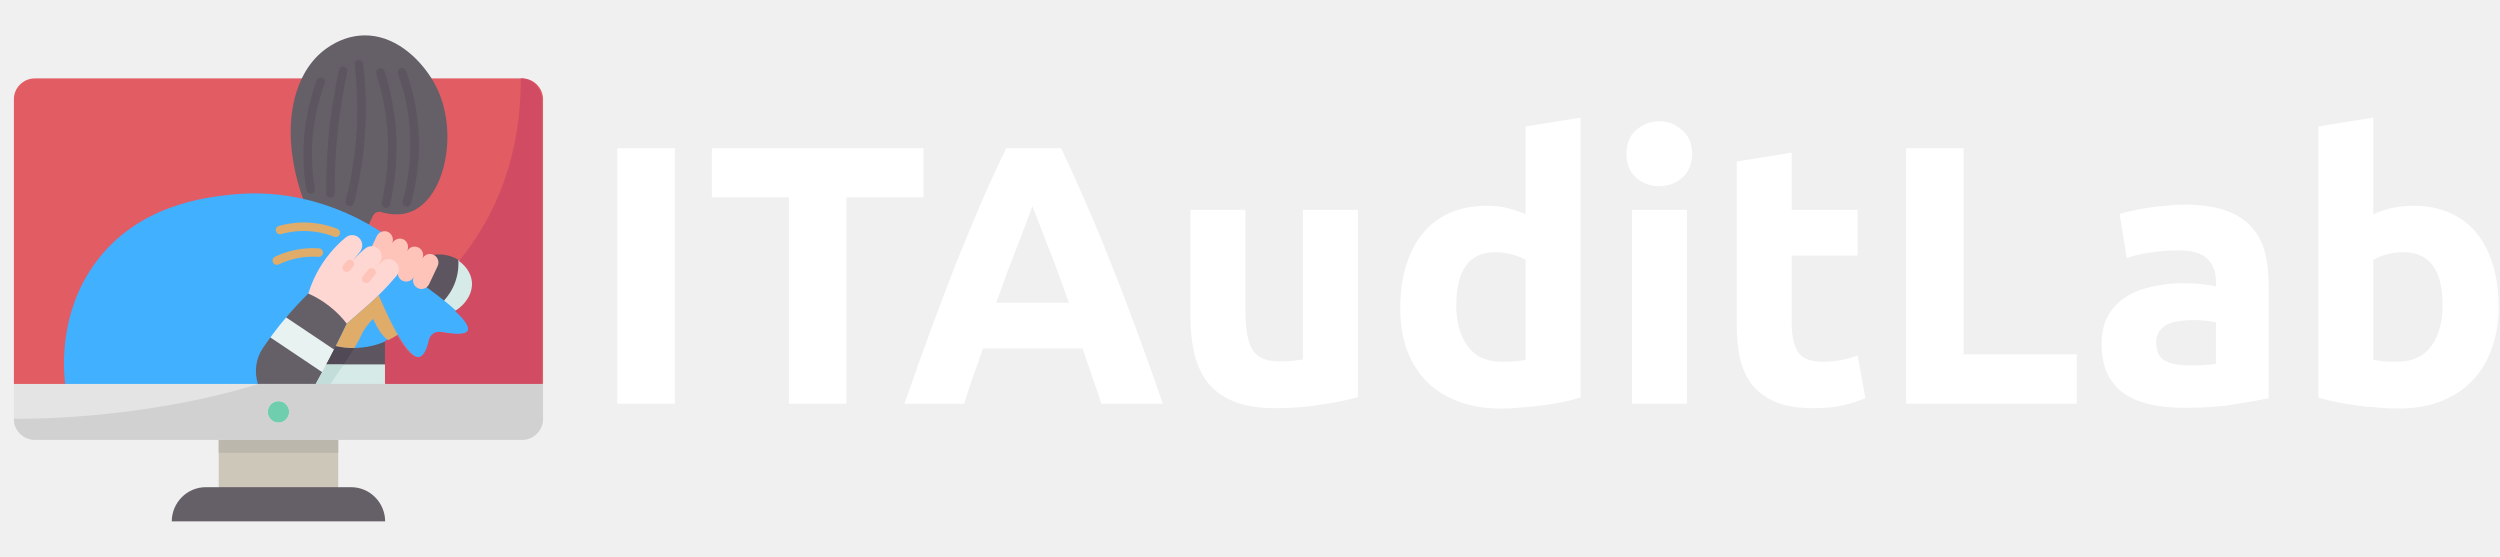
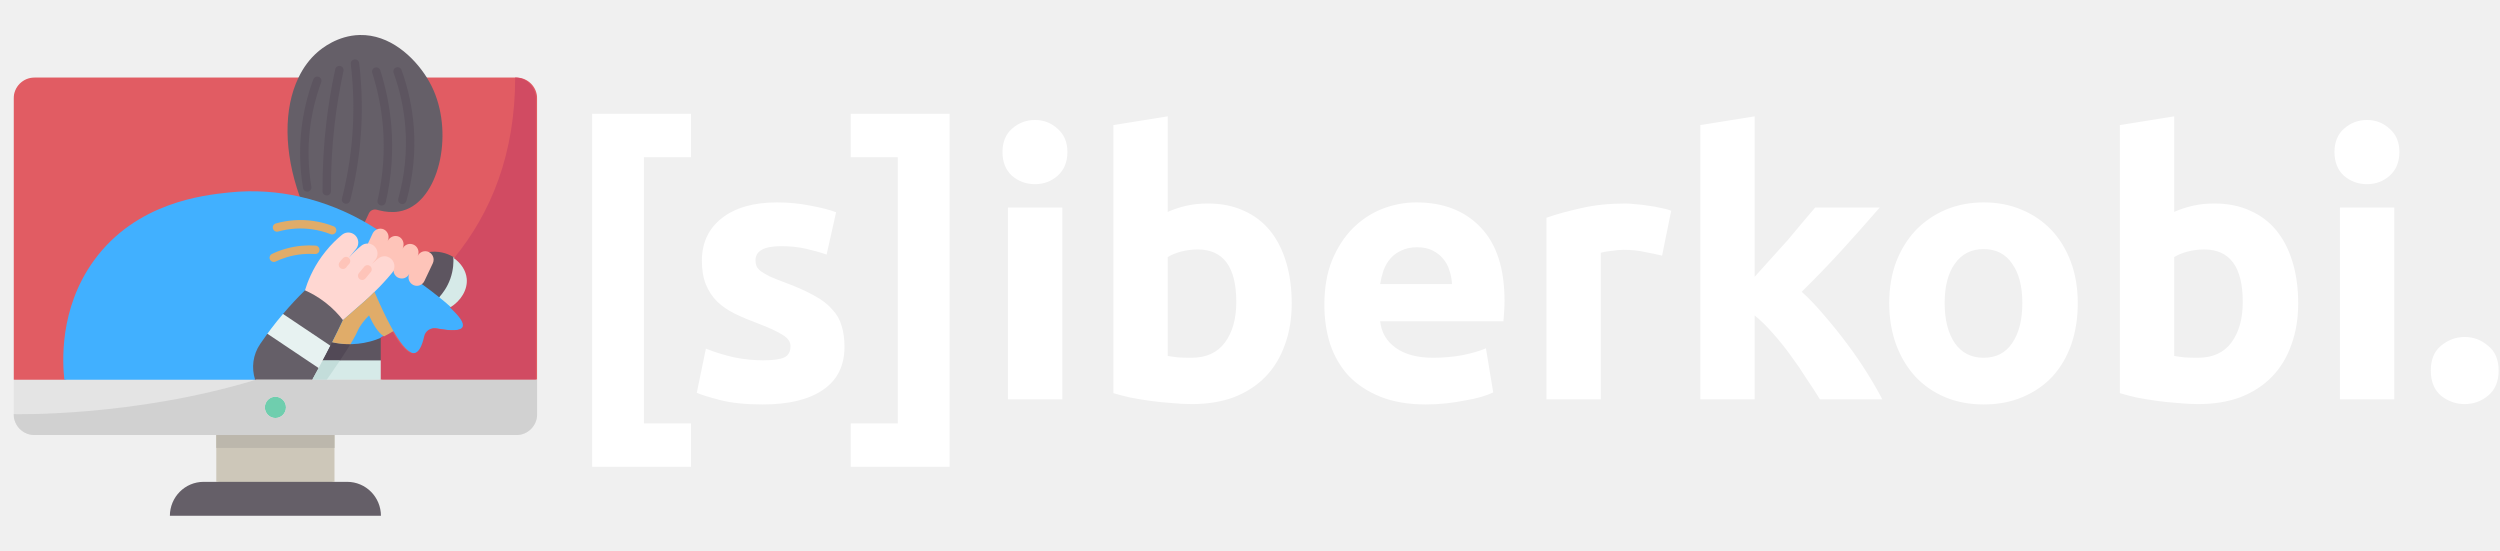
- <svg xmlns="http://www.w3.org/2000/svg" width="1356" height="302" viewBox="0 0 1356 302" fill="none">
-   <path d="M334.844 80.4H366.044V219H334.844V80.4ZM500.925 80.4V107H459.125V219H427.925V107H386.125V80.4H500.925ZM597.37 219C595.904 214.2 594.237 209.267 592.37 204.2C590.637 199.133 588.904 194.067 587.17 189H533.17C531.437 194.067 529.637 199.133 527.77 204.2C526.037 209.267 524.437 214.2 522.97 219H490.57C495.77 204.067 500.704 190.267 505.37 177.6C510.037 164.933 514.57 153 518.97 141.8C523.504 130.6 527.904 120 532.17 110C536.57 99.867 541.104 90 545.77 80.4H575.57C580.104 90 584.57 99.867 588.97 110C593.37 120 597.77 130.6 602.17 141.8C606.704 153 611.304 164.933 615.97 177.6C620.637 190.267 625.57 204.067 630.77 219H597.37ZM559.97 111.8C559.304 113.8 558.304 116.533 556.97 120C555.637 123.467 554.104 127.467 552.37 132C550.637 136.533 548.704 141.533 546.57 147C544.57 152.467 542.504 158.2 540.37 164.2H579.77C577.637 158.2 575.57 152.467 573.57 147C571.57 141.533 569.637 136.533 567.77 132C566.037 127.467 564.504 123.467 563.17 120C561.837 116.533 560.77 113.8 559.97 111.8ZM736.511 215.4C731.444 216.867 724.911 218.2 716.911 219.4C708.911 220.733 700.511 221.4 691.711 221.4C682.778 221.4 675.311 220.2 669.311 217.8C663.444 215.4 658.778 212.067 655.311 207.8C651.844 203.4 649.378 198.2 647.911 192.2C646.444 186.2 645.711 179.6 645.711 172.4V113.8H675.511V168.8C675.511 178.4 676.778 185.333 679.311 189.6C681.844 193.867 686.578 196 693.511 196C695.644 196 697.911 195.933 700.311 195.8C702.711 195.533 704.844 195.267 706.711 195V113.8H736.511V215.4ZM789.884 165.6C789.884 174.8 791.951 182.2 796.084 187.8C800.218 193.4 806.351 196.2 814.484 196.2C817.151 196.2 819.618 196.133 821.884 196C824.151 195.733 826.018 195.467 827.484 195.2V141C825.618 139.8 823.151 138.8 820.084 138C817.151 137.2 814.151 136.8 811.084 136.8C796.951 136.8 789.884 146.4 789.884 165.6ZM857.284 215.6C854.618 216.4 851.551 217.2 848.084 218C844.618 218.667 840.951 219.267 837.084 219.8C833.351 220.333 829.484 220.733 825.484 221C821.618 221.4 817.884 221.6 814.284 221.6C805.618 221.6 797.884 220.333 791.084 217.8C784.284 215.267 778.551 211.667 773.884 207C769.218 202.2 765.618 196.467 763.084 189.8C760.684 183 759.484 175.4 759.484 167C759.484 158.467 760.551 150.8 762.684 144C764.818 137.067 767.884 131.2 771.884 126.4C775.884 121.6 780.751 117.933 786.484 115.4C792.351 112.867 799.018 111.6 806.484 111.6C810.618 111.6 814.284 112 817.484 112.8C820.818 113.6 824.151 114.733 827.484 116.2V68.6L857.284 63.8V215.6ZM914.988 219H885.188V113.8H914.988V219ZM917.788 83.4C917.788 88.867 915.988 93.2 912.388 96.4C908.921 99.467 904.788 101 899.988 101C895.188 101 890.988 99.467 887.388 96.4C883.921 93.2 882.188 88.867 882.188 83.4C882.188 77.933 883.921 73.667 887.388 70.6C890.988 67.4 895.188 65.8 899.988 65.8C904.788 65.8 908.921 67.4 912.388 70.6C915.988 73.667 917.788 77.933 917.788 83.4ZM942 87.6L971.8 82.8V113.8H1007.6V138.6H971.8V175.6C971.8 181.867 972.867 186.867 975 190.6C977.267 194.333 981.733 196.2 988.4 196.2C991.6 196.2 994.867 195.933 998.2 195.4C1001.67 194.733 1004.8 193.867 1007.6 192.8L1011.8 216C1008.2 217.467 1004.2 218.733 999.8 219.8C995.4 220.867 990 221.4 983.6 221.4C975.467 221.4 968.733 220.333 963.4 218.2C958.067 215.933 953.8 212.867 950.6 209C947.4 205 945.133 200.2 943.8 194.6C942.6 189 942 182.8 942 176V87.6ZM1126.47 192.2V219H1033.87V80.4H1065.07V192.2H1126.47ZM1187.11 198.2C1190.04 198.2 1192.84 198.133 1195.51 198C1198.17 197.867 1200.31 197.667 1201.91 197.4V174.8C1200.71 174.533 1198.91 174.267 1196.51 174C1194.11 173.733 1191.91 173.6 1189.91 173.6C1187.11 173.6 1184.44 173.8 1181.91 174.2C1179.51 174.467 1177.37 175.067 1175.51 176C1173.64 176.933 1172.17 178.2 1171.11 179.8C1170.04 181.4 1169.51 183.4 1169.51 185.8C1169.51 190.467 1171.04 193.733 1174.11 195.6C1177.31 197.333 1181.64 198.2 1187.11 198.2ZM1184.71 111C1193.51 111 1200.84 112 1206.71 114C1212.57 116 1217.24 118.867 1220.71 122.6C1224.31 126.333 1226.84 130.867 1228.31 136.2C1229.77 141.533 1230.51 147.467 1230.51 154V216C1226.24 216.933 1220.31 218 1212.71 219.2C1205.11 220.533 1195.91 221.2 1185.11 221.2C1178.31 221.2 1172.11 220.6 1166.51 219.4C1161.04 218.2 1156.31 216.267 1152.31 213.6C1148.31 210.8 1145.24 207.2 1143.11 202.8C1140.97 198.4 1139.91 193 1139.91 186.6C1139.91 180.467 1141.11 175.267 1143.51 171C1146.04 166.733 1149.37 163.333 1153.51 160.8C1157.64 158.267 1162.37 156.467 1167.71 155.4C1173.04 154.2 1178.57 153.6 1184.31 153.6C1188.17 153.6 1191.57 153.8 1194.51 154.2C1197.57 154.467 1200.04 154.867 1201.91 155.4V152.6C1201.91 147.533 1200.37 143.467 1197.31 140.4C1194.24 137.333 1188.91 135.8 1181.31 135.8C1176.24 135.8 1171.24 136.2 1166.31 137C1161.37 137.667 1157.11 138.667 1153.51 140L1149.71 116C1151.44 115.467 1153.57 114.933 1156.11 114.4C1158.77 113.733 1161.64 113.2 1164.71 112.8C1167.77 112.267 1170.97 111.867 1174.31 111.6C1177.77 111.2 1181.24 111 1184.71 111ZM1324.85 165.6C1324.85 146.4 1317.79 136.8 1303.65 136.8C1300.59 136.8 1297.52 137.2 1294.45 138C1291.52 138.8 1289.12 139.8 1287.25 141V195.2C1288.72 195.467 1290.59 195.733 1292.85 196C1295.12 196.133 1297.59 196.2 1300.25 196.2C1308.39 196.2 1314.52 193.4 1318.65 187.8C1322.79 182.2 1324.85 174.8 1324.85 165.6ZM1355.25 166.4C1355.25 174.8 1353.99 182.4 1351.45 189.2C1349.05 196 1345.52 201.8 1340.85 206.6C1336.19 211.4 1330.45 215.133 1323.65 217.8C1316.85 220.333 1309.12 221.6 1300.45 221.6C1296.85 221.6 1293.05 221.4 1289.05 221C1285.19 220.733 1281.32 220.333 1277.45 219.8C1273.72 219.267 1270.12 218.667 1266.65 218C1263.19 217.2 1260.12 216.4 1257.45 215.6V68.6L1287.25 63.8V116.2C1290.59 114.733 1294.05 113.6 1297.65 112.8C1301.25 112 1305.12 111.6 1309.25 111.6C1316.72 111.6 1323.32 112.933 1329.05 115.6C1334.79 118.133 1339.59 121.8 1343.45 126.6C1347.32 131.4 1350.25 137.2 1352.25 144C1354.25 150.667 1355.25 158.133 1355.25 166.4Z" fill="white" />
+ <svg xmlns="http://www.w3.org/2000/svg" width="1371" height="302" viewBox="0 0 1371 302" fill="none">
+   <path d="M324.734 62.4H378.934V86.2H353.134V232.2H378.934V256H324.734V62.4ZM418.513 197.6C423.979 197.6 427.846 197.067 430.113 196C432.379 194.933 433.513 192.867 433.513 189.8C433.513 187.4 432.046 185.333 429.113 183.6C426.179 181.733 421.713 179.667 415.713 177.4C411.046 175.667 406.779 173.867 402.913 172C399.179 170.133 395.979 167.933 393.313 165.4C390.646 162.733 388.579 159.6 387.113 156C385.646 152.4 384.913 148.067 384.913 143C384.913 133.133 388.579 125.333 395.913 119.6C403.246 113.867 413.313 111 426.113 111C432.513 111 438.646 111.6 444.513 112.8C450.379 113.867 455.046 115.067 458.513 116.4L453.313 139.6C449.846 138.4 446.046 137.333 441.913 136.4C437.913 135.467 433.379 135 428.313 135C418.979 135 414.313 137.6 414.313 142.8C414.313 144 414.513 145.067 414.913 146C415.313 146.933 416.113 147.867 417.313 148.8C418.513 149.6 420.113 150.533 422.113 151.6C424.246 152.533 426.913 153.6 430.113 154.8C436.646 157.2 442.046 159.6 446.313 162C450.579 164.267 453.913 166.8 456.313 169.6C458.846 172.267 460.579 175.267 461.513 178.6C462.579 181.933 463.113 185.8 463.113 190.2C463.113 200.6 459.179 208.467 451.313 213.8C443.579 219.133 432.579 221.8 418.313 221.8C408.979 221.8 401.179 221 394.913 219.4C388.779 217.8 384.513 216.467 382.113 215.4L387.113 191.2C392.179 193.2 397.379 194.8 402.713 196C408.046 197.067 413.313 197.6 418.513 197.6ZM520.747 256H466.547V232.2H492.347V86.2H466.547V62.4H520.747V256ZM582.566 219H552.766V113.8H582.566V219ZM585.366 83.4C585.366 88.867 583.566 93.2 579.966 96.4C576.499 99.467 572.366 101 567.566 101C562.766 101 558.566 99.467 554.966 96.4C551.499 93.2 549.766 88.867 549.766 83.4C549.766 77.933 551.499 73.667 554.966 70.6C558.566 67.4 562.766 65.8 567.566 65.8C572.366 65.8 576.499 67.4 579.966 70.6C583.566 73.667 585.366 77.933 585.366 83.4ZM677.978 165.6C677.978 146.4 670.911 136.8 656.778 136.8C653.711 136.8 650.645 137.2 647.578 138C644.645 138.8 642.245 139.8 640.378 141V195.2C641.845 195.467 643.711 195.733 645.978 196C648.245 196.133 650.711 196.2 653.378 196.2C661.511 196.2 667.645 193.4 671.778 187.8C675.911 182.2 677.978 174.8 677.978 165.6ZM708.378 166.4C708.378 174.8 707.111 182.4 704.578 189.2C702.178 196 698.645 201.8 693.978 206.6C689.311 211.4 683.578 215.133 676.778 217.8C669.978 220.333 662.245 221.6 653.578 221.6C649.978 221.6 646.178 221.4 642.178 221C638.311 220.733 634.445 220.333 630.578 219.8C626.845 219.267 623.245 218.667 619.778 218C616.311 217.2 613.245 216.4 610.578 215.6V68.6L640.378 63.8V116.2C643.711 114.733 647.178 113.6 650.778 112.8C654.378 112 658.245 111.6 662.378 111.6C669.845 111.6 676.445 112.933 682.178 115.6C687.911 118.133 692.711 121.8 696.578 126.6C700.445 131.4 703.378 137.2 705.378 144C707.378 150.667 708.378 158.133 708.378 166.4ZM726.281 167.2C726.281 157.867 727.681 149.733 730.481 142.8C733.415 135.733 737.215 129.867 741.881 125.2C746.548 120.533 751.881 117 757.881 114.6C764.015 112.2 770.281 111 776.681 111C791.615 111 803.415 115.6 812.081 124.8C820.748 133.867 825.081 147.267 825.081 165C825.081 166.733 825.015 168.667 824.881 170.8C824.748 172.8 824.615 174.6 824.481 176.2H756.881C757.548 182.333 760.415 187.2 765.481 190.8C770.548 194.4 777.348 196.2 785.881 196.2C791.348 196.2 796.681 195.733 801.881 194.8C807.215 193.733 811.548 192.467 814.881 191L818.881 215.2C817.281 216 815.148 216.8 812.481 217.6C809.815 218.4 806.815 219.067 803.481 219.6C800.281 220.267 796.815 220.8 793.081 221.2C789.348 221.6 785.615 221.8 781.881 221.8C772.415 221.8 764.148 220.4 757.081 217.6C750.148 214.8 744.348 211 739.681 206.2C735.148 201.267 731.748 195.467 729.481 188.8C727.348 182.133 726.281 174.933 726.281 167.2ZM796.281 155.8C796.148 153.267 795.681 150.8 794.881 148.4C794.215 146 793.081 143.867 791.481 142C790.015 140.133 788.081 138.6 785.681 137.4C783.415 136.2 780.548 135.6 777.081 135.6C773.748 135.6 770.881 136.2 768.481 137.4C766.081 138.467 764.081 139.933 762.481 141.8C760.881 143.667 759.615 145.867 758.681 148.4C757.881 150.8 757.281 153.267 756.881 155.8H796.281ZM911.478 140.2C908.811 139.533 905.678 138.867 902.078 138.2C898.478 137.4 894.611 137 890.478 137C888.611 137 886.345 137.2 883.678 137.6C881.145 137.867 879.211 138.2 877.878 138.6V219H848.078V119.4C853.411 117.533 859.678 115.8 866.878 114.2C874.211 112.467 882.345 111.6 891.278 111.6C892.878 111.6 894.811 111.733 897.078 112C899.345 112.133 901.611 112.4 903.878 112.8C906.145 113.067 908.411 113.467 910.678 114C912.945 114.4 914.878 114.933 916.478 115.6L911.478 140.2ZM962.253 151.8C965.186 148.6 968.186 145.267 971.253 141.8C974.453 138.333 977.52 134.933 980.453 131.6C983.386 128.133 986.12 124.867 988.653 121.8C991.32 118.733 993.586 116.067 995.453 113.8H1030.85C1023.79 121.933 1016.85 129.733 1010.05 137.2C1003.39 144.533 996.053 152.133 988.053 160C992.053 163.6 996.186 167.933 1000.45 173C1004.72 177.933 1008.85 183.067 1012.85 188.4C1016.85 193.733 1020.52 199.067 1023.85 204.4C1027.19 209.733 1029.99 214.6 1032.25 219H998.053C995.92 215.533 993.453 211.733 990.653 207.6C987.986 203.333 985.12 199.133 982.053 195C978.986 190.733 975.72 186.667 972.253 182.8C968.92 178.933 965.586 175.667 962.253 173V219H932.453V68.6L962.253 63.8V151.8ZM1139.45 166.2C1139.45 174.467 1138.25 182.067 1135.85 189C1133.45 195.8 1129.98 201.667 1125.45 206.6C1120.91 211.4 1115.45 215.133 1109.05 217.8C1102.78 220.467 1095.71 221.8 1087.85 221.8C1080.11 221.8 1073.05 220.467 1066.65 217.8C1060.38 215.133 1054.98 211.4 1050.45 206.6C1045.91 201.667 1042.38 195.8 1039.85 189C1037.31 182.067 1036.05 174.467 1036.05 166.2C1036.05 157.933 1037.31 150.4 1039.85 143.6C1042.51 136.8 1046.11 131 1050.65 126.2C1055.31 121.4 1060.78 117.667 1067.05 115C1073.45 112.333 1080.38 111 1087.85 111C1095.45 111 1102.38 112.333 1108.65 115C1115.05 117.667 1120.51 121.4 1125.05 126.2C1129.58 131 1133.11 136.8 1135.65 143.6C1138.18 150.4 1139.45 157.933 1139.45 166.2ZM1109.05 166.2C1109.05 157 1107.18 149.8 1103.45 144.6C1099.85 139.267 1094.65 136.6 1087.85 136.6C1081.05 136.6 1075.78 139.267 1072.05 144.6C1068.31 149.8 1066.45 157 1066.45 166.2C1066.45 175.4 1068.31 182.733 1072.05 188.2C1075.78 193.533 1081.05 196.2 1087.85 196.2C1094.65 196.2 1099.85 193.533 1103.45 188.2C1107.18 182.733 1109.05 175.4 1109.05 166.2ZM1229.93 165.6C1229.93 146.4 1222.86 136.8 1208.73 136.8C1205.66 136.8 1202.6 137.2 1199.53 138C1196.6 138.8 1194.2 139.8 1192.33 141V195.2C1193.8 195.467 1195.66 195.733 1197.93 196C1200.2 196.133 1202.66 196.2 1205.33 196.2C1213.46 196.2 1219.6 193.4 1223.73 187.8C1227.86 182.2 1229.93 174.8 1229.93 165.6ZM1260.33 166.4C1260.33 174.8 1259.06 182.4 1256.53 189.2C1254.13 196 1250.6 201.8 1245.93 206.6C1241.26 211.4 1235.53 215.133 1228.73 217.8C1221.93 220.333 1214.2 221.6 1205.53 221.6C1201.93 221.6 1198.13 221.4 1194.13 221C1190.26 220.733 1186.4 220.333 1182.53 219.8C1178.8 219.267 1175.2 218.667 1171.73 218C1168.26 217.2 1165.2 216.4 1162.53 215.6V68.6L1192.33 63.8V116.2C1195.66 114.733 1199.13 113.6 1202.73 112.8C1206.33 112 1210.2 111.6 1214.33 111.6C1221.8 111.6 1228.4 112.933 1234.13 115.6C1239.86 118.133 1244.66 121.8 1248.53 126.6C1252.4 131.4 1255.33 137.2 1257.33 144C1259.33 150.667 1260.33 158.133 1260.33 166.4ZM1313.03 219H1283.23V113.8H1313.03V219ZM1315.83 83.4C1315.83 88.867 1314.03 93.2 1310.43 96.4C1306.97 99.467 1302.83 101 1298.03 101C1293.23 101 1289.03 99.467 1285.43 96.4C1281.97 93.2 1280.23 88.867 1280.23 83.4C1280.23 77.933 1281.97 73.667 1285.43 70.6C1289.03 67.4 1293.23 65.8 1298.03 65.8C1302.83 65.8 1306.97 67.4 1310.43 70.6C1314.03 73.667 1315.83 77.933 1315.83 83.4ZM1370.25 203.2C1370.25 209.2 1368.31 213.8 1364.45 217C1360.71 220.067 1356.45 221.6 1351.65 221.6C1346.85 221.6 1342.51 220.067 1338.65 217C1334.91 213.8 1333.05 209.2 1333.05 203.2C1333.05 197.2 1334.91 192.667 1338.65 189.6C1342.51 186.4 1346.85 184.8 1351.65 184.8C1356.45 184.8 1360.71 186.4 1364.45 189.6C1368.31 192.667 1370.25 197.2 1370.25 203.2Z" fill="white" />
  <mask id="mask0_0_1" style="mask-type:luminance" maskUnits="userSpaceOnUse" x="7" y="41" width="288" height="179">
    <path d="M7.279 41.877H294.752V219.051H7.279V41.877Z" fill="white" />
  </mask>
  <g mask="url(#mask0_0_1)">
    <path d="M283.219 42.538H18.847C12.596 42.538 7.503 47.65 7.503 53.989V208.239C47.946 226.626 183.654 217.135 209.509 208.239C245.583 223.059 271.46 218.315 294.563 208.239V53.989C294.563 47.65 289.47 42.538 283.219 42.538Z" fill="#E15C63" />
  </g>
  <mask id="mask1_0_1" style="mask-type:luminance" maskUnits="userSpaceOnUse" x="7" y="199" width="288" height="45">
    <path d="M7.279 199.723H294.752V243.211H7.279V199.723Z" fill="white" />
  </mask>
  <g mask="url(#mask1_0_1)">
    <path d="M294.563 208.238V227.117C294.563 233.455 289.47 238.567 283.219 238.567H183.443C161.907 244.642 140.301 244.642 118.623 238.567H18.847C12.596 238.567 7.503 233.455 7.503 227.117V208.238H35.284C71.668 197.458 106.688 196.432 139.92 208.238C149.317 202.353 159.934 203.35 171.243 208.238C182.628 203.089 195.727 204.378 209.509 208.238H294.563Z" fill="#E4E4E4" />
  </g>
  <mask id="mask2_0_1" style="mask-type:luminance" maskUnits="userSpaceOnUse" x="157" y="18" width="87" height="106">
    <path d="M157.04 18.957H243.211V123.216H157.04V18.957Z" fill="white" />
  </mask>
  <g mask="url(#mask2_0_1)">
    <path d="M164.389 107.842C155.615 83.368 155.502 59.494 163.697 42.56C166.311 37.077 169.806 32.336 174.182 28.542C176.311 26.692 185.038 19.451 197.332 19.196C213.652 18.85 226.849 31.018 234.072 42.538C235.044 44.133 235.922 45.684 236.686 47.21C248.886 71.731 241.502 107.566 222.797 114.873C221.432 115.405 220.042 115.776 218.654 116.009C215.043 116.585 211.431 116.217 208.05 115.383C207.587 115.292 207.147 115.15 206.706 115.037C204.948 114.527 203.073 115.361 202.286 117.025C201.544 118.598 200.827 120.171 200.088 121.744C184.692 124.647 171.791 122.172 164.389 107.842Z" fill="#655F68" />
  </g>
  <mask id="mask3_0_1" style="mask-type:luminance" maskUnits="userSpaceOnUse" x="92" y="254" width="118" height="29">
    <path d="M92.613 254.485H209.387V282.905H92.613V254.485Z" fill="white" />
  </mask>
  <g mask="url(#mask3_0_1)">
    <path d="M208.909 282.911H93.158C93.158 277.755 95.24 273.08 98.575 269.705C101.931 266.326 106.562 264.244 111.677 264.244H118.623L151.296 254.567L183.443 264.244H190.386C200.619 264.244 208.909 272.596 208.909 282.911Z" fill="#655F68" />
  </g>
  <path d="M139.92 208.238H35.284C34.334 199.402 32.182 169.538 51.488 142.887C74.613 110.963 111.561 107.031 125.566 105.552C139.92 104.023 153.023 105.275 164.389 107.842C166.22 108.258 167.978 108.698 169.715 109.16C173.093 110.085 176.311 111.105 179.322 112.19C182.446 113.3 185.365 114.505 188.074 115.685C192.77 117.764 196.8 119.872 200.088 121.744C202.818 123.295 205.042 124.682 206.706 125.792L231.385 155.797C240.194 156.096 245.529 160.416 247.476 168.658C253.007 173.748 255.322 177.309 254.372 179.278C253.331 181.427 248.471 181.707 239.744 180.108C236.803 179.577 233.978 181.496 233.33 184.434C232.081 190.125 230.297 193.201 227.96 193.689C224.858 194.337 220.784 190.288 215.76 181.543C214.115 182.606 212.01 183.833 209.509 184.966C200.229 191.802 191.028 195.687 182.147 187.721H182.122L139.92 208.238Z" fill="#41B0FF" />
  <path d="M118.623 238.567H183.443V264.244H118.623V238.567Z" fill="#CDC7B9" />
  <path d="M151.031 217.563C154.228 217.563 156.82 220.177 156.82 223.392C156.82 226.629 154.228 229.243 151.031 229.243C147.838 229.243 145.246 226.629 145.246 223.392C145.246 220.177 147.838 217.563 151.031 217.563Z" fill="#6FCEAE" />
  <path d="M248.609 140.946C253.17 143.698 256.225 148.14 256.665 152.834C257.222 158.827 253.516 165.071 247.476 168.657C245.624 166.924 243.425 165.049 240.854 163.014L241.015 162.806L248.609 140.946Z" fill="#D6EAE8" />
  <path d="M235.182 138.215C240.254 137.52 244.928 138.678 248.609 140.946C248.772 143.466 248.725 147.791 246.989 152.765C245.274 157.625 242.682 160.956 241.015 162.806L240.854 163.014C238.099 160.793 234.95 158.386 231.385 155.797L235.182 138.215Z" fill="#5D5560" />
  <path d="M201.777 133.566V133.544L204.347 128.083C204.857 127.019 205.712 126.233 206.706 125.792H206.732C207.911 125.261 209.302 125.239 210.503 125.814C212.844 126.95 213.838 129.98 212.495 132.386C213.376 130.511 215.156 129.401 216.962 129.401C217.588 129.401 218.214 129.539 218.793 129.819C220.391 130.606 221.316 132.27 221.316 134.05C221.316 134.837 221.13 135.623 220.784 136.388C221.872 134.075 224.603 133.103 226.893 134.214C228.539 135 229.511 136.664 229.511 138.401C229.511 139.049 229.372 139.719 229.07 140.367C230.159 138.077 232.889 137.105 235.183 138.215C236.825 139.002 237.797 140.666 237.797 142.402C237.797 143.05 237.658 143.721 237.359 144.369L232.751 154.108C232.427 154.8 231.964 155.379 231.385 155.797C230.067 156.813 228.237 157.068 226.638 156.282C224.996 155.473 224.024 153.831 224.024 152.095C224.024 151.425 224.163 150.755 224.465 150.107C223.376 152.419 220.646 153.391 218.352 152.28C216.823 151.563 215.899 150.081 215.76 148.508L215.735 148.486C203.045 151.459 197.171 147.694 201.777 133.566Z" fill="#FEC4B9" />
  <path d="M167.236 159.22C168.673 154.523 171.357 147.678 176.497 140.553C177.192 139.581 177.909 138.631 178.649 137.753C181.681 133.981 184.808 131.021 187.539 128.778C189.206 127.391 191.521 127.111 193.466 128.105C195.41 129.102 196.476 131.068 196.476 133.056C196.476 134.283 196.083 135.532 195.224 136.573C193.953 138.099 192.701 139.628 191.452 141.132L191.474 141.154C193.742 138.587 196.014 136.479 198.096 134.793C199.138 133.912 200.459 133.497 201.777 133.566C202.541 133.566 203.306 133.751 204.023 134.12C205.967 135.117 207.03 137.083 207.03 139.071C207.03 140.298 206.637 141.547 205.782 142.588C205.181 143.305 204.577 144.045 203.998 144.762C205.111 143.721 206.175 142.774 207.194 141.918C208.654 140.713 210.642 140.182 212.448 140.782C215.829 141.871 217.173 145.596 215.735 148.487C215.575 148.88 215.32 149.251 215.043 149.597C211.985 153.275 208.767 156.792 205.366 160.076C203.444 162.02 201.475 163.848 199.462 165.606L188.074 175.553C177.954 173.899 170.734 168.783 167.236 159.22Z" fill="#FFD7D2" />
  <path d="M177.007 197.643C187.696 192.597 198.537 192.729 209.509 197.643V208.238H171.243C169.34 203.539 171.778 200.166 177.007 197.643Z" fill="#D6EAE8" />
  <path d="M182.122 187.721H182.147C186.29 188.621 193.884 189.662 202.796 187.328C205.297 186.68 207.54 185.846 209.509 184.966V197.643H177.007C175.302 193.255 177.01 189.949 182.122 187.721Z" fill="#5D5560" />
  <path d="M188.074 175.553C186.196 179.555 184.207 183.603 182.122 187.721C181.823 188.344 181.521 188.97 181.197 189.593C168.664 189.275 159.94 183.55 155.2 172.175C159.321 167.292 163.395 162.992 167.236 159.22C170.341 160.585 174.251 162.668 178.325 165.814C182.726 169.189 185.897 172.728 188.074 175.553Z" fill="#655F68" />
  <path d="M181.197 189.593C180.41 191.122 179.624 192.67 178.812 194.221C178.211 195.378 177.607 196.511 177.007 197.643C176.242 199.078 175.503 200.465 174.738 201.855C162.224 200.827 152.988 194.328 146.634 183.025C147.304 182.1 147.999 181.175 148.716 180.225C150.871 177.381 153.023 174.698 155.2 172.175L181.197 189.593Z" fill="#E7F2F1" />
  <path d="M146.634 183.025L174.738 201.856C173.581 204.029 172.423 206.156 171.243 208.239H139.92C137.769 201.714 138.716 194.475 142.676 188.646C143.925 186.793 145.246 184.922 146.634 183.025Z" fill="#655F68" />
  <path d="M118.623 238.567H183.443V245.646H118.623V238.567Z" fill="#BCB7AC" />
  <path d="M239.039 180.099C247.766 181.697 252.629 181.417 253.671 179.269C254.617 177.302 252.305 173.738 246.772 168.648C252.812 165.062 256.518 158.817 255.961 152.825C255.545 148.499 252.928 144.381 248.949 141.607C269.412 116.6 282.515 84.283 282.515 42.529C288.765 42.529 293.859 47.641 293.859 53.979V208.229H208.805V184.959C211.306 183.824 213.413 182.597 215.055 181.534C220.079 190.279 224.153 194.328 227.255 193.68C229.592 193.192 231.376 190.115 232.625 184.425C233.276 181.489 236.098 179.567 239.039 180.099Z" fill="#D14B62" />
  <path d="M189.301 188.69C186.381 188.53 183.927 188.114 182.147 187.721H182.122C181.823 188.344 181.521 188.97 181.197 189.593C180.502 190.911 179.832 192.276 179.114 193.62C179.02 193.827 178.929 194.013 178.812 194.22C178.211 195.378 177.607 196.511 177.007 197.643H186.476C188.398 194.752 190.433 191.628 192.17 188.759C191.175 188.759 190.203 188.737 189.301 188.69Z" fill="#524956" />
  <path d="M174.738 201.856C175.503 200.465 176.242 199.078 177.007 197.643H186.476C182.631 203.403 179.184 208.238 179.184 208.238H171.243C172.423 206.156 173.581 204.029 174.738 201.856Z" fill="#C3DDDA" />
  <mask id="mask4_0_1" style="mask-type:luminance" maskUnits="userSpaceOnUse" x="7" y="207" width="288" height="33">
    <path d="M7.279 207.776H294.752V239.184H7.279V207.776Z" fill="white" />
  </mask>
  <g mask="url(#mask4_0_1)">
    <path d="M151.031 229.243C154.228 229.243 156.82 226.629 156.82 223.392C156.82 220.177 154.228 217.563 151.031 217.563C147.838 217.563 145.246 220.177 145.246 223.392C145.246 226.629 147.838 229.243 151.031 229.243ZM294.563 208.238V227.116C294.563 233.455 289.47 238.567 283.219 238.567H18.847C12.596 238.567 7.503 233.455 7.503 227.116C7.503 227.116 73.131 228.781 140.361 208.238H294.563Z" fill="#D1D1D1" />
  </g>
  <path d="M208.396 166.924C207.977 166.009 207.562 165.078 207.137 164.115C207.103 164.043 207.071 163.97 207.04 163.901C206.496 162.671 205.948 161.406 205.385 160.101L205.363 160.079C203.441 162.023 201.475 163.848 199.458 165.606L188.07 175.553C186.196 179.555 184.204 183.603 182.122 187.721H182.144C183.927 188.115 186.381 188.533 189.297 188.693C190.2 188.741 191.172 188.763 192.166 188.763C192.654 187.976 193.116 187.19 193.532 186.45C194.645 184.553 195.548 182.864 196.102 181.546C197.451 178.4 199.94 175.399 202.371 172.967C204.413 177.46 207.348 182.666 210.595 184.459C212.633 183.49 214.344 182.449 215.757 181.546C213.492 177.623 211.041 172.744 208.396 166.924Z" fill="#E0AC69" />
  <path d="M202.994 145.92C202.007 145.117 200.547 145.259 199.738 146.253C198.864 147.323 198.584 147.656 198.291 148.005C198.005 148.348 197.706 148.71 196.835 149.776C196.023 150.764 196.171 152.224 197.162 153.029C197.593 153.378 198.112 153.551 198.625 153.551C199.298 153.551 199.962 153.262 200.421 152.702L201.852 150.969C202.148 150.613 202.431 150.273 203.325 149.175C204.133 148.185 203.988 146.728 202.994 145.92Z" fill="#FEC4B9" />
  <path d="M188.074 141.607L187.533 142.185C187.133 142.607 187.13 142.607 186.712 143.167L186.23 143.799C185.453 144.815 185.651 146.269 186.667 147.04C187.086 147.36 187.58 147.515 188.067 147.515C188.766 147.515 189.458 147.2 189.911 146.602L190.408 145.948C190.66 145.614 190.656 145.614 190.895 145.36L191.468 144.749C192.336 143.815 192.283 142.349 191.342 141.481C190.411 140.616 188.945 140.666 188.074 141.607Z" fill="#FEC4B9" />
  <path d="M182.971 124.103C179.419 122.713 175.714 121.734 171.945 121.19C165.034 120.186 158.088 120.636 151.293 122.524C150.059 122.867 149.339 124.141 149.682 125.371C150.025 126.601 151.299 127.328 152.532 126.978C158.704 125.264 165.012 124.855 171.281 125.77C174.701 126.261 178.064 127.151 181.282 128.413C181.559 128.52 181.845 128.57 182.125 128.57C183.05 128.57 183.924 128.013 184.283 127.101C184.749 125.912 184.163 124.569 182.971 124.103Z" fill="#E0AC69" />
  <path d="M173.046 134.686C170.514 134.516 167.94 134.544 165.405 134.78C159.805 135.299 154.184 136.844 149.153 139.253C147.999 139.807 147.514 141.188 148.065 142.339C148.461 143.17 149.292 143.654 150.154 143.654C150.487 143.654 150.827 143.582 151.154 143.428C154.319 141.908 159.437 139.977 165.826 139.389C168.12 139.178 170.441 139.146 172.731 139.304C174.031 139.426 175.11 138.426 175.195 137.152C175.286 135.875 174.32 134.771 173.046 134.686Z" fill="#E0AC69" />
  <path d="M226.937 69.872C226.148 59.154 223.886 48.553 220.205 38.373C219.771 37.171 218.447 36.548 217.242 36.982C216.04 37.416 215.417 38.744 215.851 39.946C219.387 49.729 221.564 59.912 222.319 70.212C223.269 83.21 221.954 96.253 218.409 108.972C218.066 110.205 218.786 111.479 220.02 111.822C220.224 111.878 220.435 111.907 220.642 111.907C221.655 111.907 222.587 111.237 222.87 110.211C226.557 96.98 227.925 83.406 226.937 69.872Z" fill="#5D5560" />
  <path d="M208.544 38.549C208.157 37.328 206.848 36.655 205.637 37.048C204.419 37.432 203.746 38.738 204.133 39.952C207.216 49.616 209.192 59.566 210.003 69.532C211.092 83.037 210.098 96.612 207.043 109.878C206.757 111.12 207.534 112.363 208.78 112.652C208.956 112.69 209.129 112.709 209.302 112.709C210.356 112.709 211.309 111.985 211.554 110.913C214.716 97.181 215.744 83.135 214.618 69.158C213.778 58.846 211.733 48.547 208.544 38.549Z" fill="#5D5560" />
  <path d="M194.397 32.581C193.129 32.732 192.22 33.884 192.371 35.151C193.997 48.792 194.227 62.605 193.057 76.208C192.119 87.187 190.26 98.175 187.529 108.868C187.215 110.104 187.964 111.366 189.203 111.68C189.395 111.727 189.587 111.753 189.776 111.753C190.807 111.753 191.751 111.054 192.015 110.01C194.812 99.072 196.712 87.832 197.672 76.604C198.87 62.687 198.634 48.559 196.97 34.607C196.819 33.336 195.655 32.44 194.397 32.581Z" fill="#5D5560" />
  <path d="M186.592 36.18C185.337 35.916 184.11 36.706 183.843 37.955C181.754 47.625 180.121 57.374 178.992 66.928C177.516 79.492 176.805 92.267 176.878 104.901C176.884 106.175 177.919 107.201 179.193 107.201C179.196 107.201 179.202 107.201 179.206 107.201C180.483 107.194 181.515 106.15 181.508 104.873C181.436 92.431 182.134 79.844 183.588 67.469C184.701 58.06 186.312 48.455 188.366 38.93C188.637 37.681 187.844 36.451 186.592 36.18Z" fill="#5D5560" />
  <path d="M174.776 42.148C173.571 41.707 172.244 42.321 171.803 43.519C168.626 52.136 166.465 61.13 165.38 70.256C164.09 81.14 164.364 92.22 166.194 103.193C166.386 104.325 167.365 105.124 168.475 105.124C168.601 105.124 168.73 105.118 168.859 105.093C170.12 104.882 170.973 103.693 170.762 102.431C169.007 91.89 168.739 81.247 169.979 70.8C171.023 62.036 173.096 53.394 176.151 45.117C176.588 43.919 175.975 42.588 174.776 42.148Z" fill="#5D5560" />
</svg>
